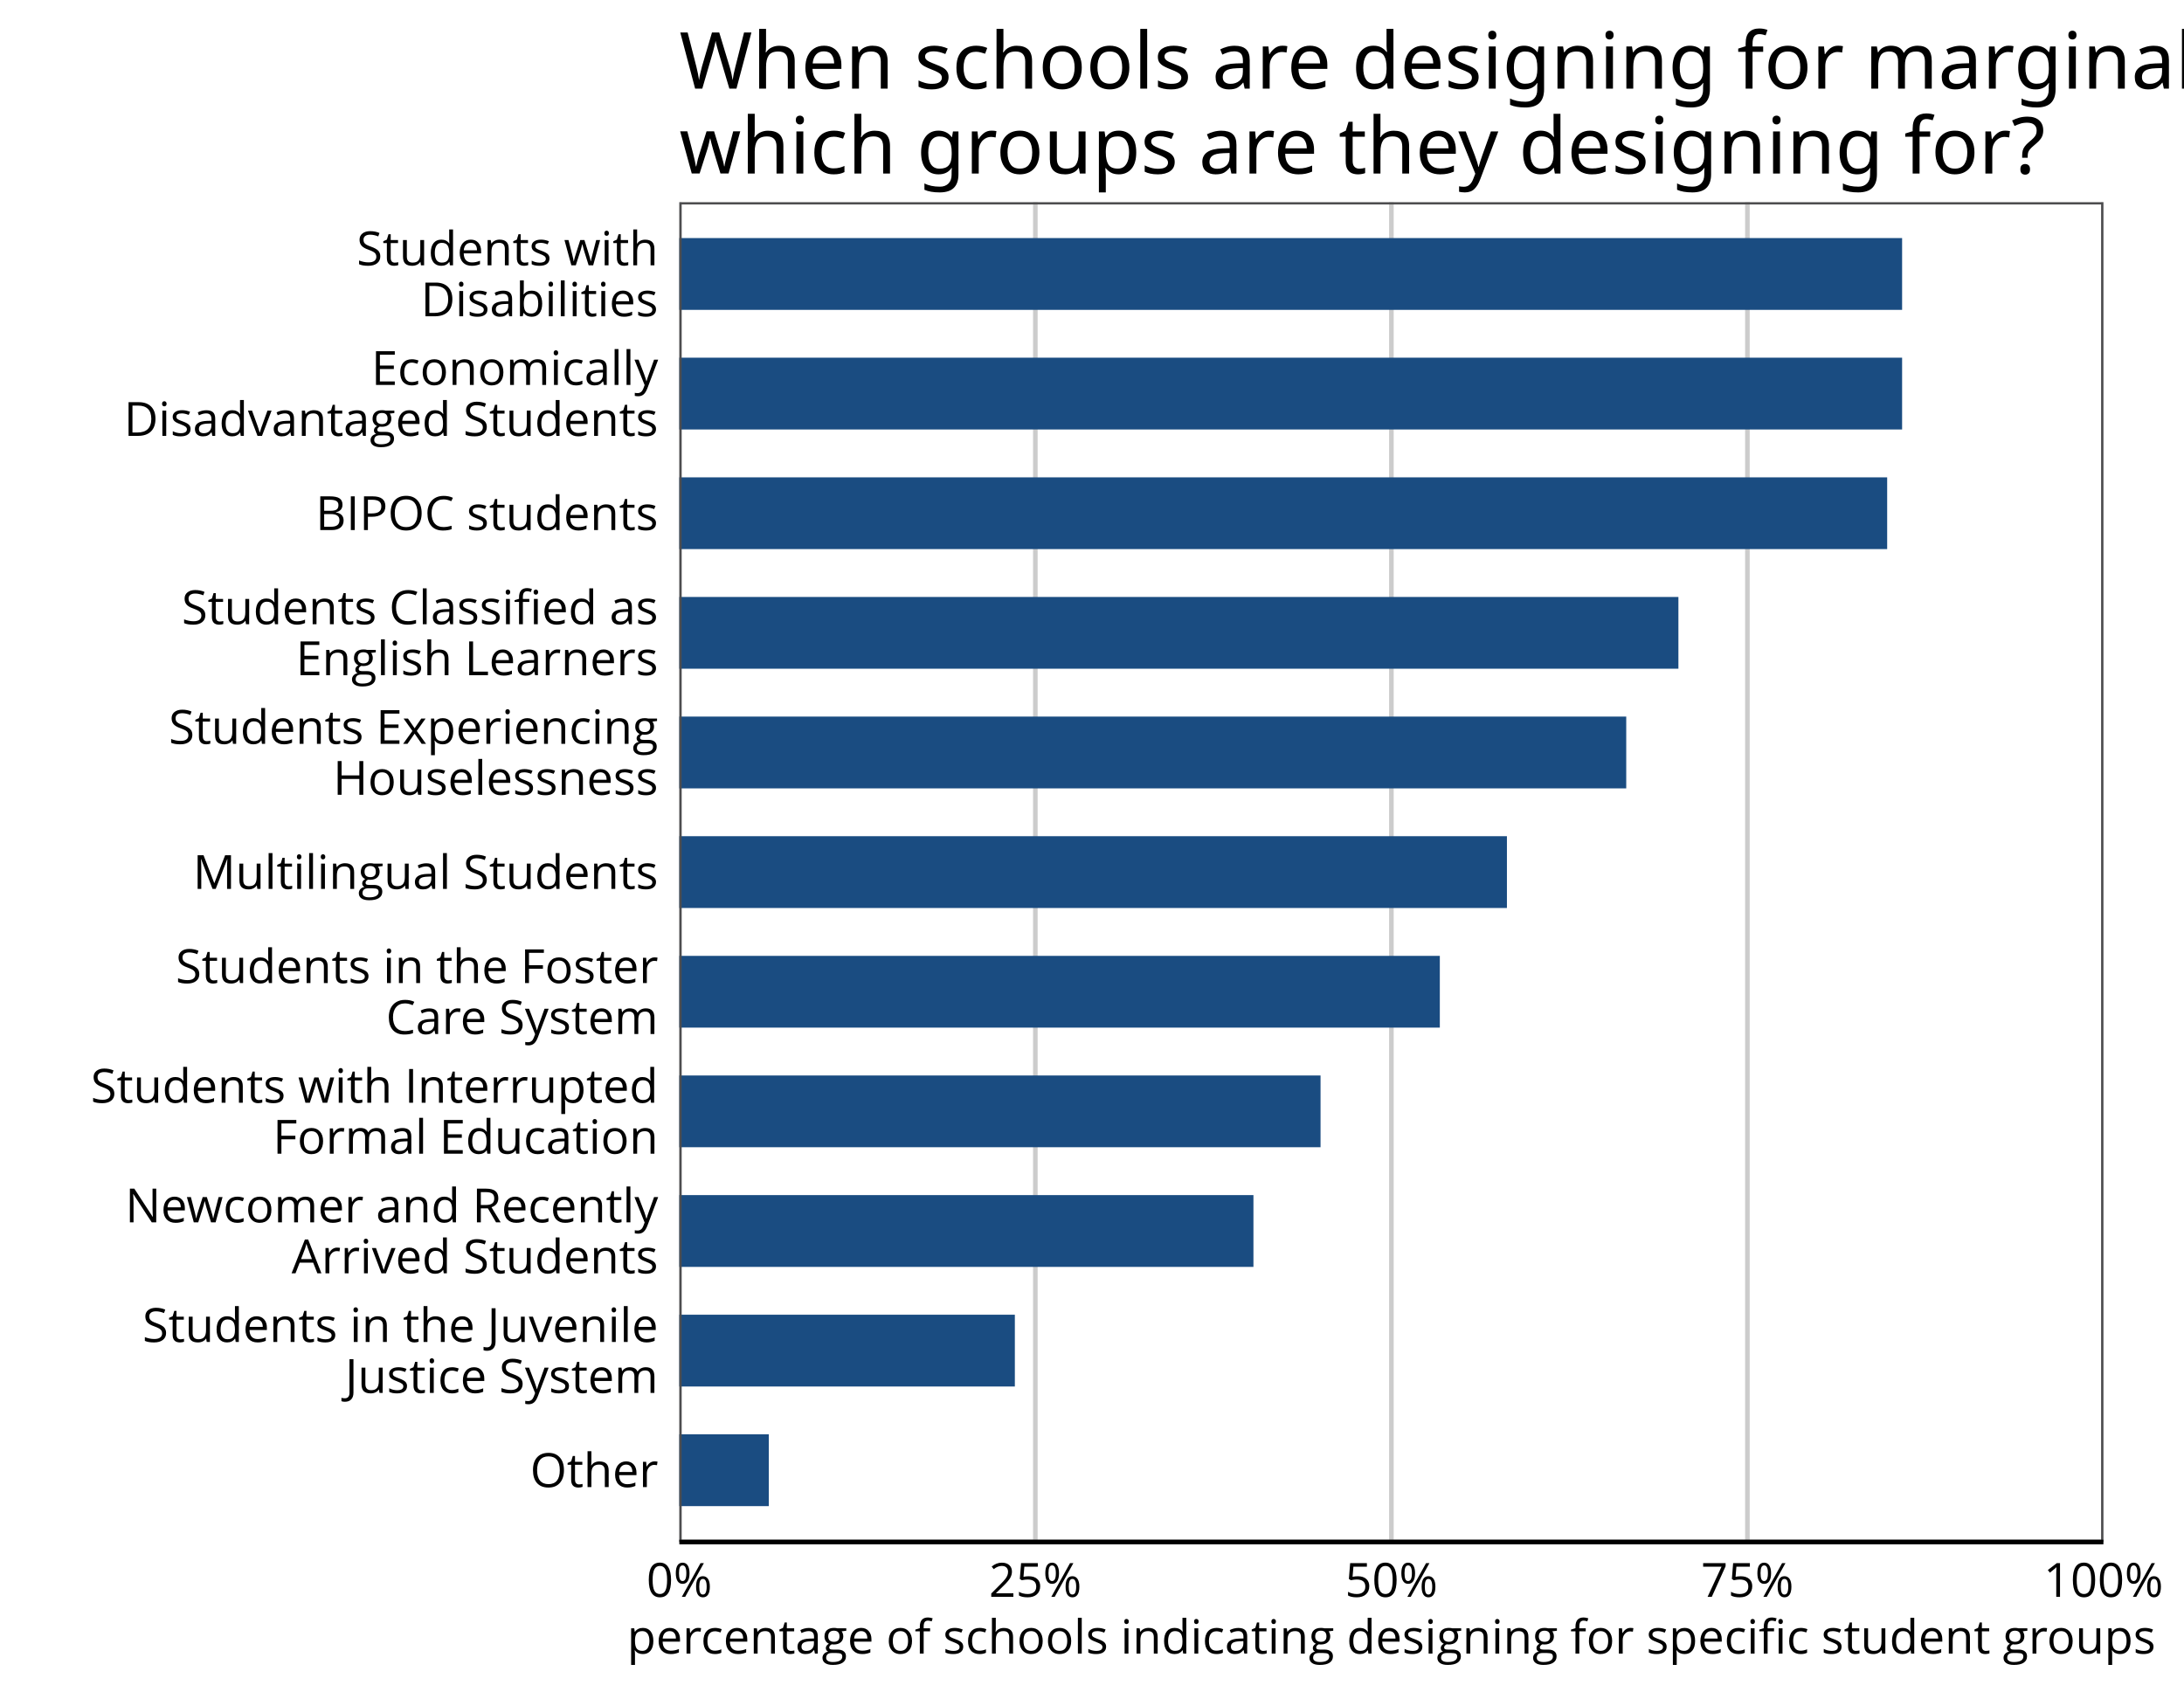
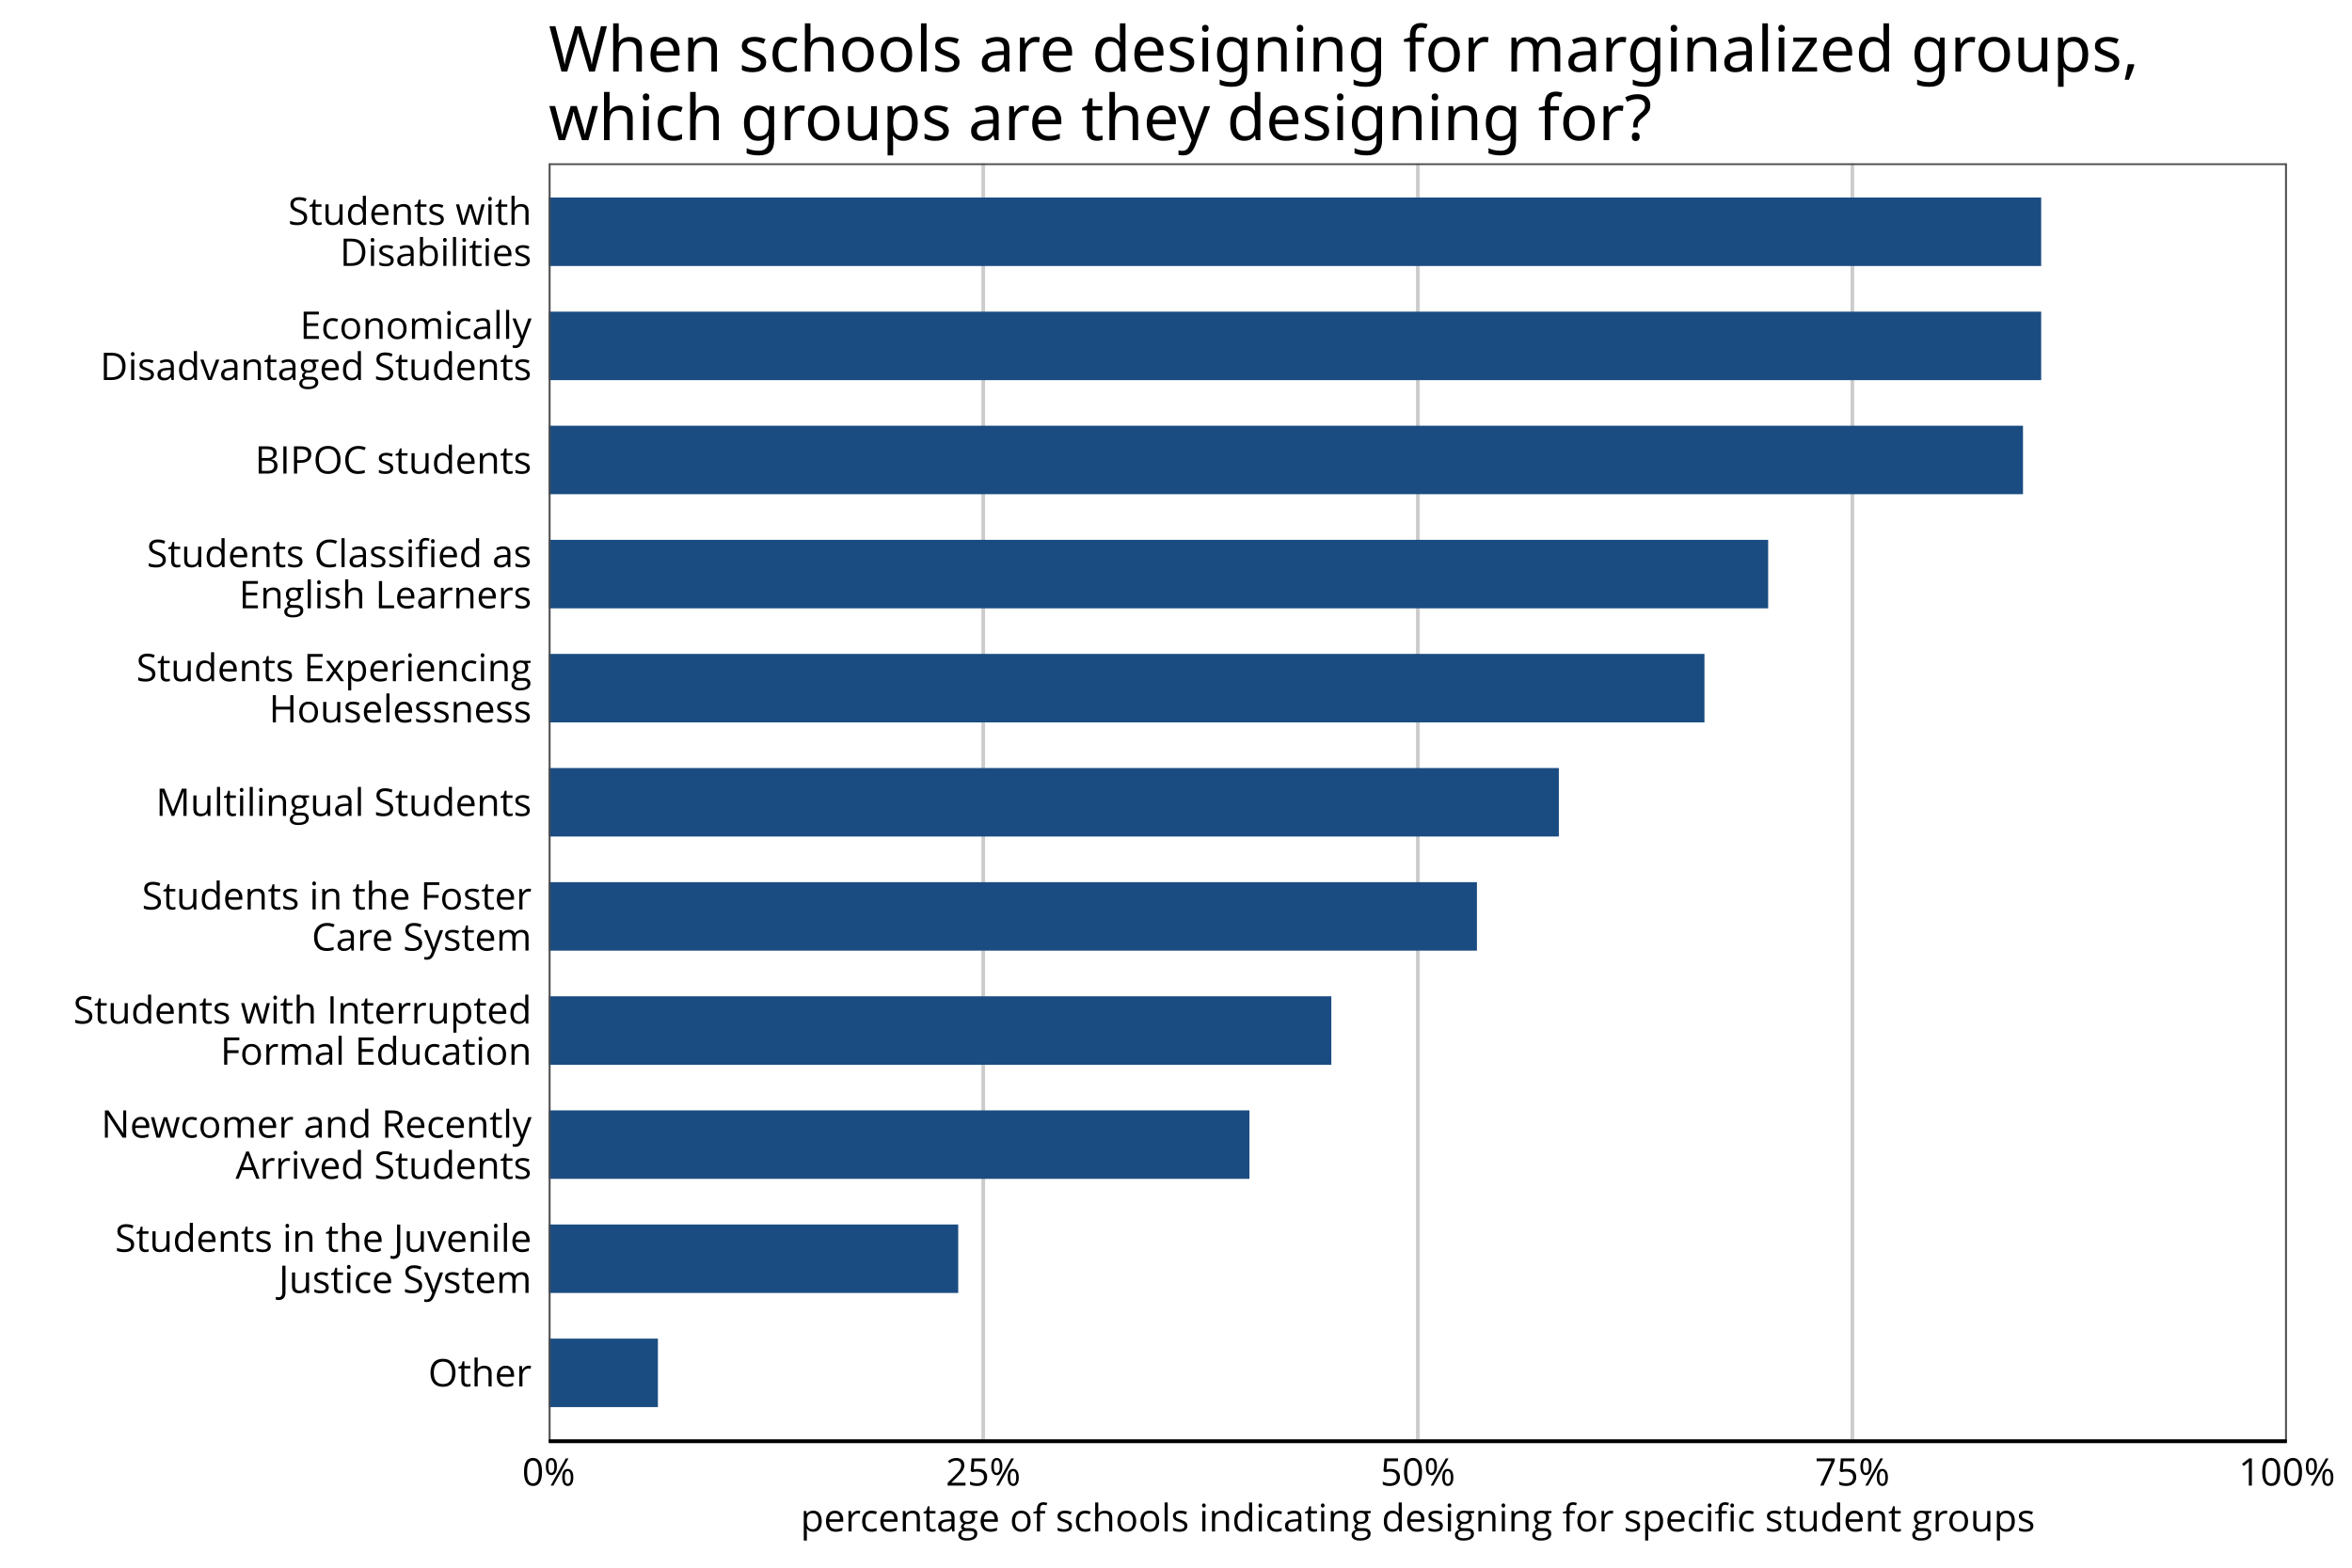
- <svg xmlns="http://www.w3.org/2000/svg" class="svglite" width="648.00pt" height="504.00pt" viewBox="0 0 648.00 504.00">
+ <svg xmlns="http://www.w3.org/2000/svg" class="svglite" width="864.00pt" height="576.00pt" viewBox="0 0 864.00 576.00">
  <defs>
    <style type="text/css">
    .svglite line, .svglite polyline, .svglite polygon, .svglite path, .svglite rect, .svglite circle {
      fill: none;
      stroke: #000000;
      stroke-linecap: round;
      stroke-linejoin: round;
      stroke-miterlimit: 10.00;
    }
    .svglite text {
      white-space: pre;
    }
  </style>
  </defs>
  <rect width="100%" height="100%" style="stroke: none; fill: none;" />
  <defs>
-     <clipPath id="cpMC4wMHw2NDguMDB8MC4wMHw1MDQuMDA=">
-       <rect x="0.00" y="0.00" width="648.00" height="504.00" />
+     <clipPath id="cpMC4wMHw4NjQuMDB8MC4wMHw1NzYuMDA=">
+       <rect x="0.00" y="0.00" width="864.00" height="576.00" />
    </clipPath>
  </defs>
-   <g clip-path="url(#cpMC4wMHw2NDguMDB8MC4wMHw1MDQuMDA=)">
+   <g clip-path="url(#cpMC4wMHw4NjQuMDB8MC4wMHw1NzYuMDA=)">
</g>
  <defs>
-     <clipPath id="cpMjAxLjU2fDYyNC4wOXw1OS45OXw0NTcuNTY=">
-       <rect x="201.56" y="59.99" width="422.53" height="397.57" />
+     <clipPath id="cpMjAxLjU2fDg0MC4wOXw1OS45OXw1MjkuNTY=">
+       <rect x="201.56" y="59.99" width="638.53" height="469.57" />
    </clipPath>
  </defs>
-   <g clip-path="url(#cpMjAxLjU2fDYyNC4wOXw1OS45OXw0NTcuNTY=)">
-     <rect x="201.56" y="59.99" width="422.53" height="397.57" style="stroke-width: 1.36; stroke: none;" />
-     <polyline points="201.56,457.56 201.56,59.99 " style="stroke-width: 1.36; stroke: #CCCCCC; stroke-linecap: butt;" />
-     <polyline points="307.19,457.56 307.19,59.99 " style="stroke-width: 1.36; stroke: #CCCCCC; stroke-linecap: butt;" />
-     <polyline points="412.83,457.56 412.83,59.99 " style="stroke-width: 1.36; stroke: #CCCCCC; stroke-linecap: butt;" />
-     <polyline points="518.46,457.56 518.46,59.99 " style="stroke-width: 1.36; stroke: #CCCCCC; stroke-linecap: butt;" />
-     <polyline points="624.09,457.56 624.09,59.99 " style="stroke-width: 1.36; stroke: #CCCCCC; stroke-linecap: butt;" />
-     <rect x="201.56" y="141.64" width="358.37" height="21.30" style="stroke-width: 1.07; stroke: none; stroke-linecap: butt; stroke-linejoin: miter; fill: #1A4C81;" />
-     <rect x="201.56" y="106.14" width="362.80" height="21.30" style="stroke-width: 1.07; stroke: none; stroke-linecap: butt; stroke-linejoin: miter; fill: #1A4C81;" />
-     <rect x="201.56" y="177.13" width="296.43" height="21.30" style="stroke-width: 1.07; stroke: none; stroke-linecap: butt; stroke-linejoin: miter; fill: #1A4C81;" />
-     <rect x="201.56" y="283.63" width="225.64" height="21.30" style="stroke-width: 1.07; stroke: none; stroke-linecap: butt; stroke-linejoin: miter; fill: #1A4C81;" />
-     <rect x="201.56" y="212.63" width="280.95" height="21.30" style="stroke-width: 1.07; stroke: none; stroke-linecap: butt; stroke-linejoin: miter; fill: #1A4C81;" />
-     <rect x="201.56" y="319.12" width="190.25" height="21.30" style="stroke-width: 1.07; stroke: none; stroke-linecap: butt; stroke-linejoin: miter; fill: #1A4C81;" />
-     <rect x="201.56" y="390.12" width="99.55" height="21.30" style="stroke-width: 1.07; stroke: none; stroke-linecap: butt; stroke-linejoin: miter; fill: #1A4C81;" />
-     <rect x="201.56" y="248.13" width="245.55" height="21.30" style="stroke-width: 1.07; stroke: none; stroke-linecap: butt; stroke-linejoin: miter; fill: #1A4C81;" />
-     <rect x="201.56" y="354.62" width="170.34" height="21.30" style="stroke-width: 1.07; stroke: none; stroke-linecap: butt; stroke-linejoin: miter; fill: #1A4C81;" />
-     <rect x="201.56" y="425.61" width="26.55" height="21.30" style="stroke-width: 1.07; stroke: none; stroke-linecap: butt; stroke-linejoin: miter; fill: #1A4C81;" />
-     <rect x="201.56" y="70.64" width="362.80" height="21.30" style="stroke-width: 1.07; stroke: none; stroke-linecap: butt; stroke-linejoin: miter; fill: #1A4C81;" />
-     <rect x="201.56" y="59.99" width="422.53" height="397.57" style="stroke-width: 1.36; stroke: #4D4D4F;" />
+   <g clip-path="url(#cpMjAxLjU2fDg0MC4wOXw1OS45OXw1MjkuNTY=)">
+     <rect x="201.56" y="59.99" width="638.53" height="469.57" style="stroke-width: 1.36; stroke: none;" />
+     <polyline points="201.56,529.56 201.56,59.99 " style="stroke-width: 1.36; stroke: #CCCCCC; stroke-linecap: butt;" />
+     <polyline points="361.19,529.56 361.19,59.99 " style="stroke-width: 1.36; stroke: #CCCCCC; stroke-linecap: butt;" />
+     <polyline points="520.83,529.56 520.83,59.99 " style="stroke-width: 1.36; stroke: #CCCCCC; stroke-linecap: butt;" />
+     <polyline points="680.46,529.56 680.46,59.99 " style="stroke-width: 1.36; stroke: #CCCCCC; stroke-linecap: butt;" />
+     <polyline points="840.09,529.56 840.09,59.99 " style="stroke-width: 1.36; stroke: #CCCCCC; stroke-linecap: butt;" />
+     <rect x="201.56" y="156.42" width="541.58" height="25.16" style="stroke-width: 1.07; stroke: none; stroke-linecap: butt; stroke-linejoin: miter; fill: #1A4C81;" />
+     <rect x="201.56" y="114.50" width="548.26" height="25.16" style="stroke-width: 1.07; stroke: none; stroke-linecap: butt; stroke-linejoin: miter; fill: #1A4C81;" />
+     <rect x="201.56" y="198.35" width="447.97" height="25.16" style="stroke-width: 1.07; stroke: none; stroke-linecap: butt; stroke-linejoin: miter; fill: #1A4C81;" />
+     <rect x="201.56" y="324.13" width="340.99" height="25.16" style="stroke-width: 1.07; stroke: none; stroke-linecap: butt; stroke-linejoin: miter; fill: #1A4C81;" />
+     <rect x="201.56" y="240.27" width="424.57" height="25.16" style="stroke-width: 1.07; stroke: none; stroke-linecap: butt; stroke-linejoin: miter; fill: #1A4C81;" />
+     <rect x="201.56" y="366.05" width="287.50" height="25.16" style="stroke-width: 1.07; stroke: none; stroke-linecap: butt; stroke-linejoin: miter; fill: #1A4C81;" />
+     <rect x="201.56" y="449.90" width="150.44" height="25.16" style="stroke-width: 1.07; stroke: none; stroke-linecap: butt; stroke-linejoin: miter; fill: #1A4C81;" />
+     <rect x="201.56" y="282.20" width="371.08" height="25.16" style="stroke-width: 1.07; stroke: none; stroke-linecap: butt; stroke-linejoin: miter; fill: #1A4C81;" />
+     <rect x="201.56" y="407.98" width="257.42" height="25.16" style="stroke-width: 1.07; stroke: none; stroke-linecap: butt; stroke-linejoin: miter; fill: #1A4C81;" />
+     <rect x="201.56" y="491.83" width="40.12" height="25.16" style="stroke-width: 1.07; stroke: none; stroke-linecap: butt; stroke-linejoin: miter; fill: #1A4C81;" />
+     <rect x="201.56" y="72.57" width="548.26" height="25.16" style="stroke-width: 1.07; stroke: none; stroke-linecap: butt; stroke-linejoin: miter; fill: #1A4C81;" />
+     <rect x="201.56" y="59.99" width="638.53" height="469.57" style="stroke-width: 1.36; stroke: #4D4D4F;" />
  </g>
-   <g clip-path="url(#cpMC4wMHw2NDguMDB8MC4wMHw1MDQuMDA=)">
-     <text x="195.29" y="441.26" text-anchor="end" style="font-size: 14.00px; font-family: &quot;Open Sans&quot;;" textLength="38.04px" lengthAdjust="spacingAndGlyphs">Other</text>
-     <text x="195.29" y="398.20" text-anchor="end" style="font-size: 14.00px; font-family: &quot;Open Sans&quot;;" textLength="153.08px" lengthAdjust="spacingAndGlyphs">Students in the Juvenile</text>
-     <text x="195.29" y="413.32" text-anchor="end" style="font-size: 14.00px; font-family: &quot;Open Sans&quot;;" textLength="92.90px" lengthAdjust="spacingAndGlyphs">Justice System</text>
-     <text x="195.29" y="362.71" text-anchor="end" style="font-size: 14.00px; font-family: &quot;Open Sans&quot;;" textLength="158.29px" lengthAdjust="spacingAndGlyphs">Newcomer and Recently</text>
-     <text x="195.29" y="377.83" text-anchor="end" style="font-size: 14.00px; font-family: &quot;Open Sans&quot;;" textLength="108.79px" lengthAdjust="spacingAndGlyphs">Arrived Students</text>
-     <text x="195.29" y="327.21" text-anchor="end" style="font-size: 14.00px; font-family: &quot;Open Sans&quot;;" textLength="168.48px" lengthAdjust="spacingAndGlyphs">Students with Interrupted</text>
-     <text x="195.29" y="342.33" text-anchor="end" style="font-size: 14.00px; font-family: &quot;Open Sans&quot;;" textLength="114.19px" lengthAdjust="spacingAndGlyphs">Formal Education</text>
-     <text x="195.29" y="291.71" text-anchor="end" style="font-size: 14.00px; font-family: &quot;Open Sans&quot;;" textLength="143.25px" lengthAdjust="spacingAndGlyphs">Students in the Foster</text>
-     <text x="195.29" y="306.83" text-anchor="end" style="font-size: 14.00px; font-family: &quot;Open Sans&quot;;" textLength="80.99px" lengthAdjust="spacingAndGlyphs">Care System</text>
-     <text x="195.29" y="263.77" text-anchor="end" style="font-size: 14.00px; font-family: &quot;Open Sans&quot;;" textLength="137.92px" lengthAdjust="spacingAndGlyphs">Multilingual Students</text>
-     <text x="195.29" y="220.72" text-anchor="end" style="font-size: 14.00px; font-family: &quot;Open Sans&quot;;" textLength="145.20px" lengthAdjust="spacingAndGlyphs">Students Experiencing</text>
-     <text x="195.29" y="235.84" text-anchor="end" style="font-size: 14.00px; font-family: &quot;Open Sans&quot;;" textLength="96.36px" lengthAdjust="spacingAndGlyphs">Houselessness</text>
-     <text x="195.29" y="185.22" text-anchor="end" style="font-size: 14.00px; font-family: &quot;Open Sans&quot;;" textLength="141.29px" lengthAdjust="spacingAndGlyphs">Students Classified as</text>
-     <text x="195.29" y="200.34" text-anchor="end" style="font-size: 14.00px; font-family: &quot;Open Sans&quot;;" textLength="107.42px" lengthAdjust="spacingAndGlyphs">English Learners</text>
-     <text x="195.29" y="157.28" text-anchor="end" style="font-size: 14.00px; font-family: &quot;Open Sans&quot;;" textLength="101.61px" lengthAdjust="spacingAndGlyphs">BIPOC students</text>
-     <text x="195.29" y="114.22" text-anchor="end" style="font-size: 14.00px; font-family: &quot;Open Sans&quot;;" textLength="84.95px" lengthAdjust="spacingAndGlyphs">Economically</text>
-     <text x="195.29" y="129.34" text-anchor="end" style="font-size: 14.00px; font-family: &quot;Open Sans&quot;;" textLength="158.39px" lengthAdjust="spacingAndGlyphs">Disadvantaged Students</text>
-     <text x="195.29" y="78.73" text-anchor="end" style="font-size: 14.00px; font-family: &quot;Open Sans&quot;;" textLength="89.50px" lengthAdjust="spacingAndGlyphs">Students with</text>
-     <text x="195.29" y="93.85" text-anchor="end" style="font-size: 14.00px; font-family: &quot;Open Sans&quot;;" textLength="70.36px" lengthAdjust="spacingAndGlyphs">Disabilities</text>
-     <polyline points="201.56,457.56 624.09,457.56 " style="stroke-width: 1.36; stroke-linecap: butt;" />
-     <text x="201.56" y="473.83" text-anchor="middle" style="font-size: 14.00px; font-family: &quot;Open Sans&quot;;" textLength="19.58px" lengthAdjust="spacingAndGlyphs">0%</text>
-     <text x="307.19" y="473.83" text-anchor="middle" style="font-size: 14.00px; font-family: &quot;Open Sans&quot;;" textLength="27.58px" lengthAdjust="spacingAndGlyphs">25%</text>
-     <text x="412.83" y="473.83" text-anchor="middle" style="font-size: 14.00px; font-family: &quot;Open Sans&quot;;" textLength="27.58px" lengthAdjust="spacingAndGlyphs">50%</text>
-     <text x="518.46" y="473.83" text-anchor="middle" style="font-size: 14.00px; font-family: &quot;Open Sans&quot;;" textLength="27.58px" lengthAdjust="spacingAndGlyphs">75%</text>
-     <text x="624.09" y="473.83" text-anchor="middle" style="font-size: 14.00px; font-family: &quot;Open Sans&quot;;" textLength="35.59px" lengthAdjust="spacingAndGlyphs">100%</text>
-     <text x="412.83" y="490.67" text-anchor="middle" style="font-size: 14.00px; font-family: &quot;Open Sans&quot;;" textLength="453.58px" lengthAdjust="spacingAndGlyphs">percentage of schools indicating designing for specific student groups</text>
+   <g clip-path="url(#cpMC4wMHw4NjQuMDB8MC4wMHw1NzYuMDA=)">
+     <text x="195.29" y="509.40" text-anchor="end" style="font-size: 14.00px; font-family: &quot;Open Sans&quot;;" textLength="38.04px" lengthAdjust="spacingAndGlyphs">Other</text>
+     <text x="195.29" y="459.92" text-anchor="end" style="font-size: 14.00px; font-family: &quot;Open Sans&quot;;" textLength="153.08px" lengthAdjust="spacingAndGlyphs">Students in the Juvenile</text>
+     <text x="195.29" y="475.04" text-anchor="end" style="font-size: 14.00px; font-family: &quot;Open Sans&quot;;" textLength="92.90px" lengthAdjust="spacingAndGlyphs">Justice System</text>
+     <text x="195.29" y="417.99" text-anchor="end" style="font-size: 14.00px; font-family: &quot;Open Sans&quot;;" textLength="158.29px" lengthAdjust="spacingAndGlyphs">Newcomer and Recently</text>
+     <text x="195.29" y="433.11" text-anchor="end" style="font-size: 14.00px; font-family: &quot;Open Sans&quot;;" textLength="108.79px" lengthAdjust="spacingAndGlyphs">Arrived Students</text>
+     <text x="195.29" y="376.07" text-anchor="end" style="font-size: 14.00px; font-family: &quot;Open Sans&quot;;" textLength="168.48px" lengthAdjust="spacingAndGlyphs">Students with Interrupted</text>
+     <text x="195.29" y="391.19" text-anchor="end" style="font-size: 14.00px; font-family: &quot;Open Sans&quot;;" textLength="114.19px" lengthAdjust="spacingAndGlyphs">Formal Education</text>
+     <text x="195.29" y="334.14" text-anchor="end" style="font-size: 14.00px; font-family: &quot;Open Sans&quot;;" textLength="143.25px" lengthAdjust="spacingAndGlyphs">Students in the Foster</text>
+     <text x="195.29" y="349.26" text-anchor="end" style="font-size: 14.00px; font-family: &quot;Open Sans&quot;;" textLength="80.99px" lengthAdjust="spacingAndGlyphs">Care System</text>
+     <text x="195.29" y="299.77" text-anchor="end" style="font-size: 14.00px; font-family: &quot;Open Sans&quot;;" textLength="137.92px" lengthAdjust="spacingAndGlyphs">Multilingual Students</text>
+     <text x="195.29" y="250.29" text-anchor="end" style="font-size: 14.00px; font-family: &quot;Open Sans&quot;;" textLength="145.20px" lengthAdjust="spacingAndGlyphs">Students Experiencing</text>
+     <text x="195.29" y="265.41" text-anchor="end" style="font-size: 14.00px; font-family: &quot;Open Sans&quot;;" textLength="96.36px" lengthAdjust="spacingAndGlyphs">Houselessness</text>
+     <text x="195.29" y="208.36" text-anchor="end" style="font-size: 14.00px; font-family: &quot;Open Sans&quot;;" textLength="141.29px" lengthAdjust="spacingAndGlyphs">Students Classified as</text>
+     <text x="195.29" y="223.48" text-anchor="end" style="font-size: 14.00px; font-family: &quot;Open Sans&quot;;" textLength="107.42px" lengthAdjust="spacingAndGlyphs">English Learners</text>
+     <text x="195.29" y="174.00" text-anchor="end" style="font-size: 14.00px; font-family: &quot;Open Sans&quot;;" textLength="101.61px" lengthAdjust="spacingAndGlyphs">BIPOC students</text>
+     <text x="195.29" y="124.51" text-anchor="end" style="font-size: 14.00px; font-family: &quot;Open Sans&quot;;" textLength="84.95px" lengthAdjust="spacingAndGlyphs">Economically</text>
+     <text x="195.29" y="139.63" text-anchor="end" style="font-size: 14.00px; font-family: &quot;Open Sans&quot;;" textLength="158.39px" lengthAdjust="spacingAndGlyphs">Disadvantaged Students</text>
+     <text x="195.29" y="82.58" text-anchor="end" style="font-size: 14.00px; font-family: &quot;Open Sans&quot;;" textLength="89.50px" lengthAdjust="spacingAndGlyphs">Students with</text>
+     <text x="195.29" y="97.70" text-anchor="end" style="font-size: 14.00px; font-family: &quot;Open Sans&quot;;" textLength="70.36px" lengthAdjust="spacingAndGlyphs">Disabilities</text>
+     <polyline points="201.56,529.56 840.09,529.56 " style="stroke-width: 1.36; stroke-linecap: butt;" />
+     <text x="201.56" y="545.83" text-anchor="middle" style="font-size: 14.00px; font-family: &quot;Open Sans&quot;;" textLength="19.58px" lengthAdjust="spacingAndGlyphs">0%</text>
+     <text x="361.19" y="545.83" text-anchor="middle" style="font-size: 14.00px; font-family: &quot;Open Sans&quot;;" textLength="27.58px" lengthAdjust="spacingAndGlyphs">25%</text>
+     <text x="520.83" y="545.83" text-anchor="middle" style="font-size: 14.00px; font-family: &quot;Open Sans&quot;;" textLength="27.58px" lengthAdjust="spacingAndGlyphs">50%</text>
+     <text x="680.46" y="545.83" text-anchor="middle" style="font-size: 14.00px; font-family: &quot;Open Sans&quot;;" textLength="27.58px" lengthAdjust="spacingAndGlyphs">75%</text>
+     <text x="840.09" y="545.83" text-anchor="middle" style="font-size: 14.00px; font-family: &quot;Open Sans&quot;;" textLength="35.59px" lengthAdjust="spacingAndGlyphs">100%</text>
+     <text x="520.83" y="562.67" text-anchor="middle" style="font-size: 14.00px; font-family: &quot;Open Sans&quot;;" textLength="453.58px" lengthAdjust="spacingAndGlyphs">percentage of schools indicating designing for specific student groups</text>
    <text x="201.56" y="26.30" style="font-size: 23.33px; font-family: &quot;Bebas Neue&quot;;" textLength="416.49px" lengthAdjust="spacingAndGlyphs">When schools are designing for marginalized groups,</text>
    <text x="201.56" y="51.50" style="font-size: 23.33px; font-family: &quot;Bebas Neue&quot;;" textLength="291.70px" lengthAdjust="spacingAndGlyphs">which groups are they designing for?</text>
  </g>
</svg>
